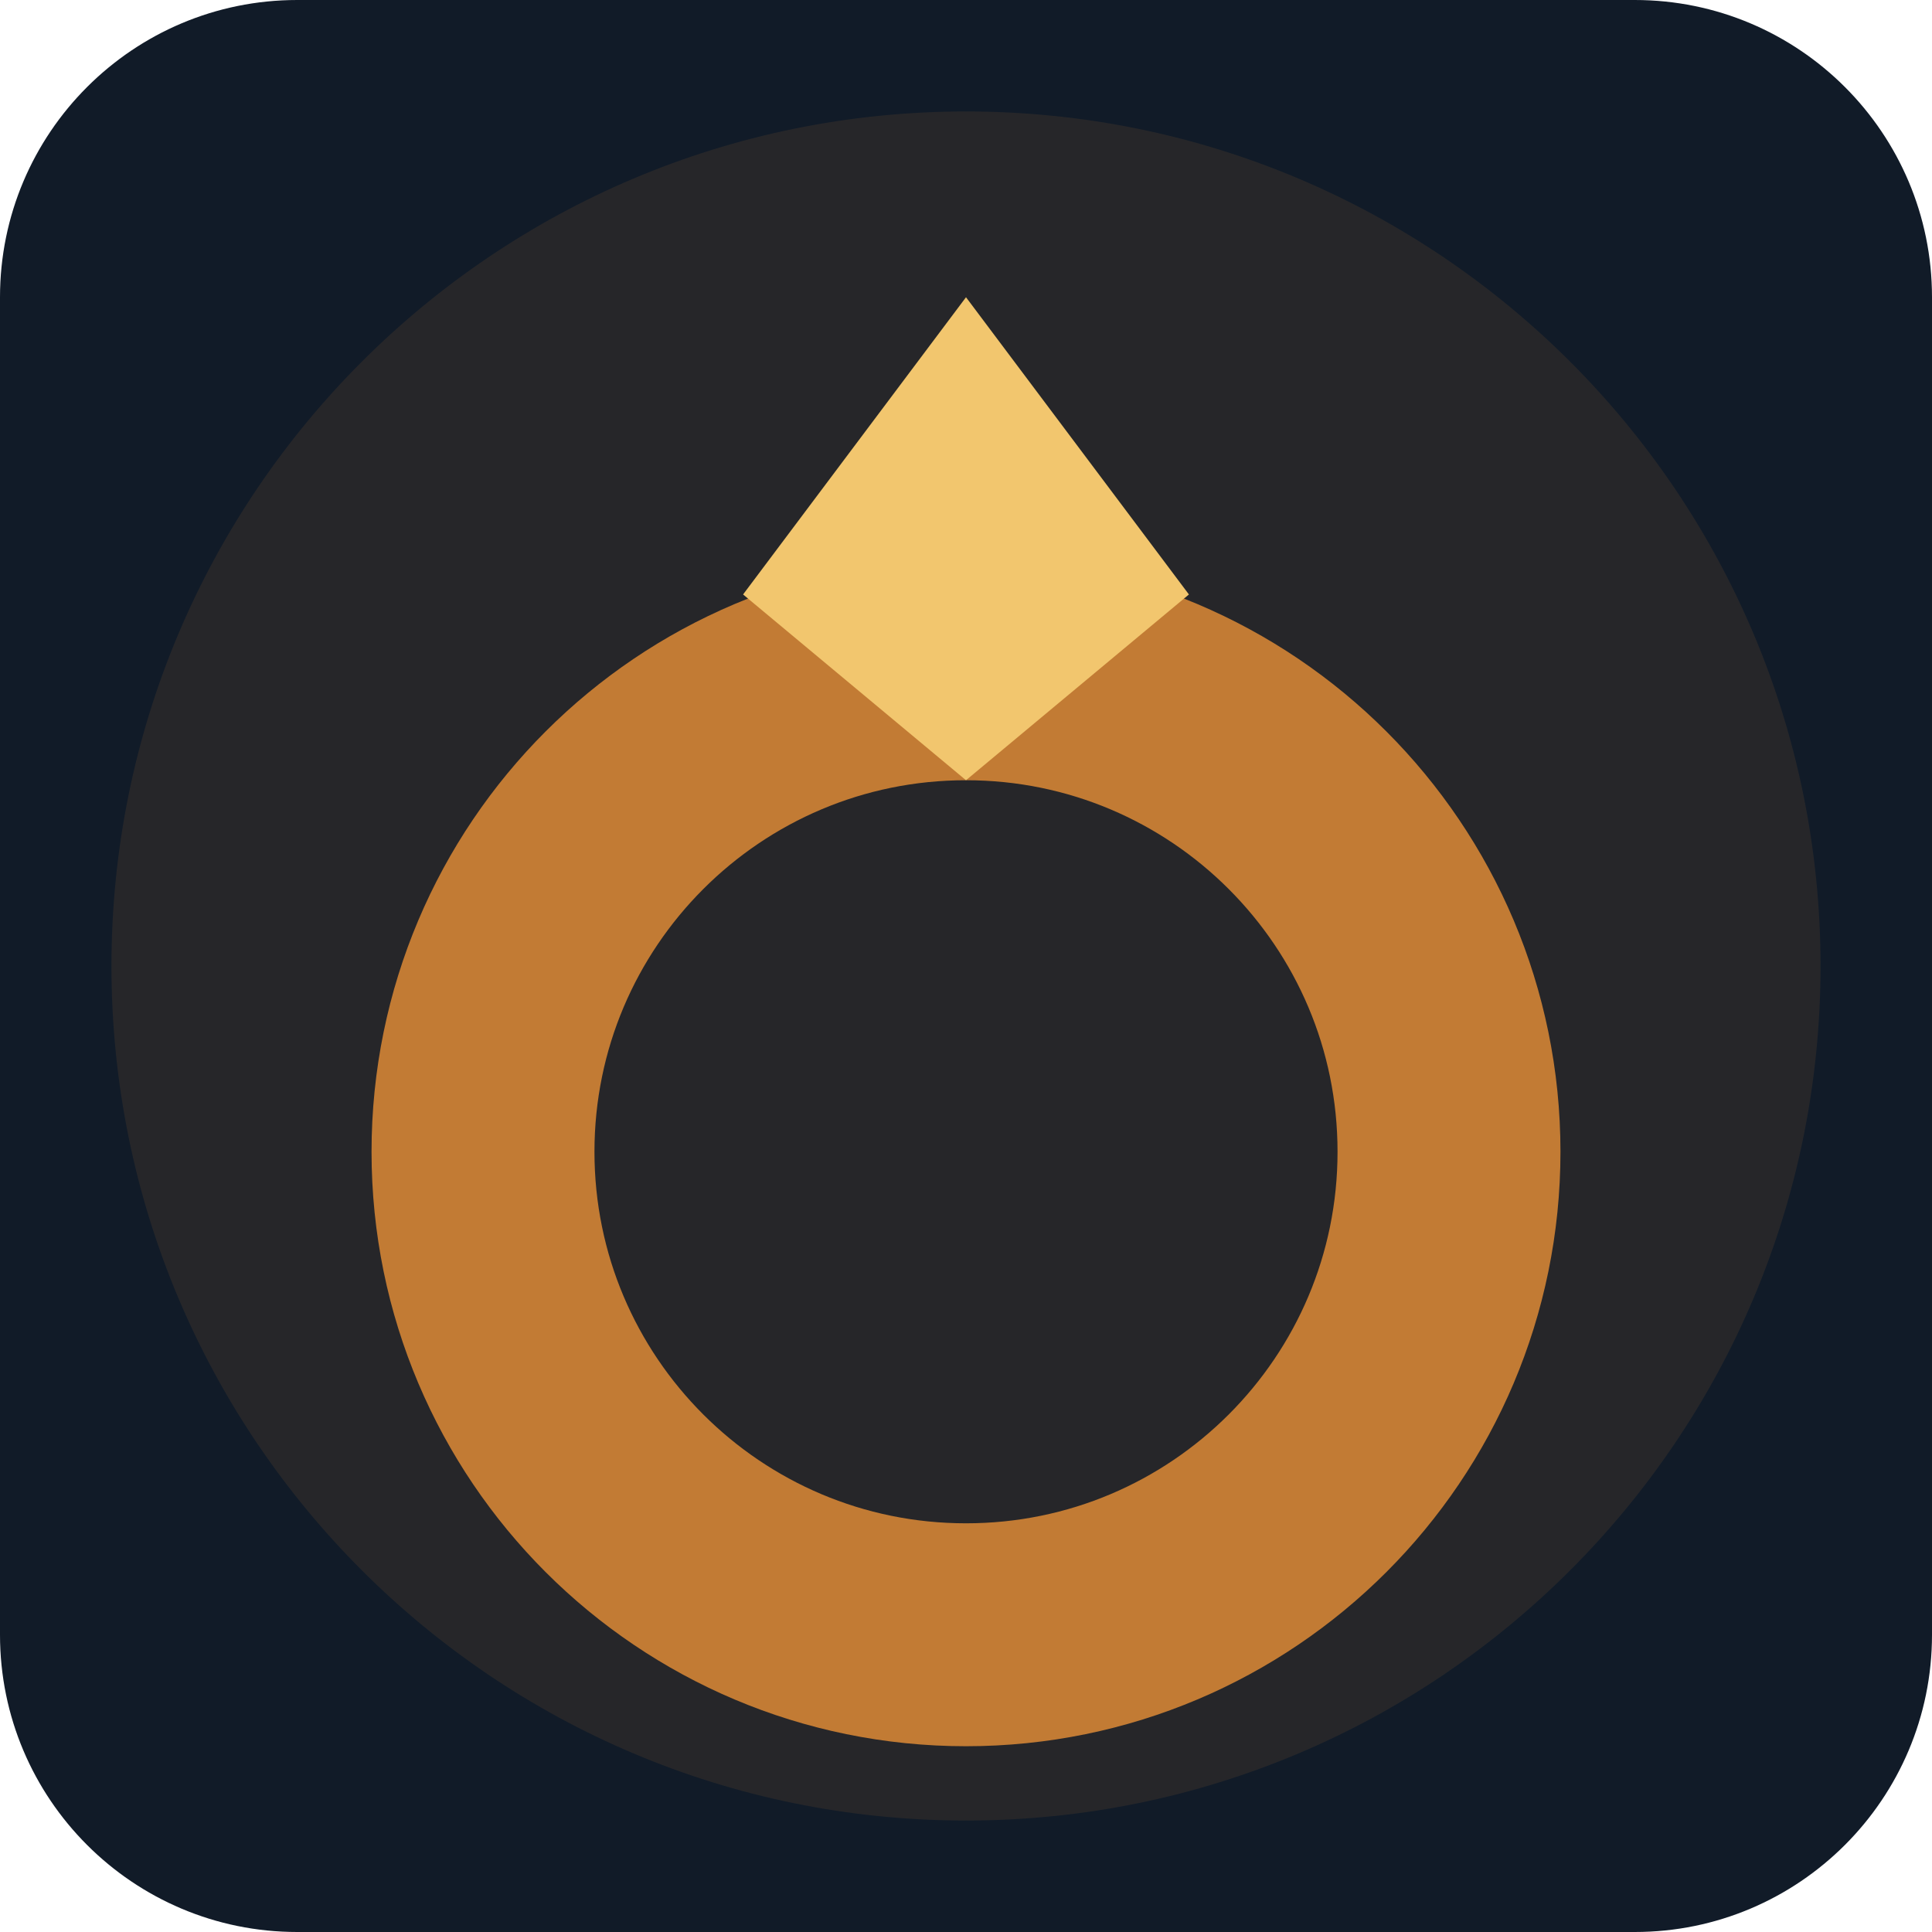
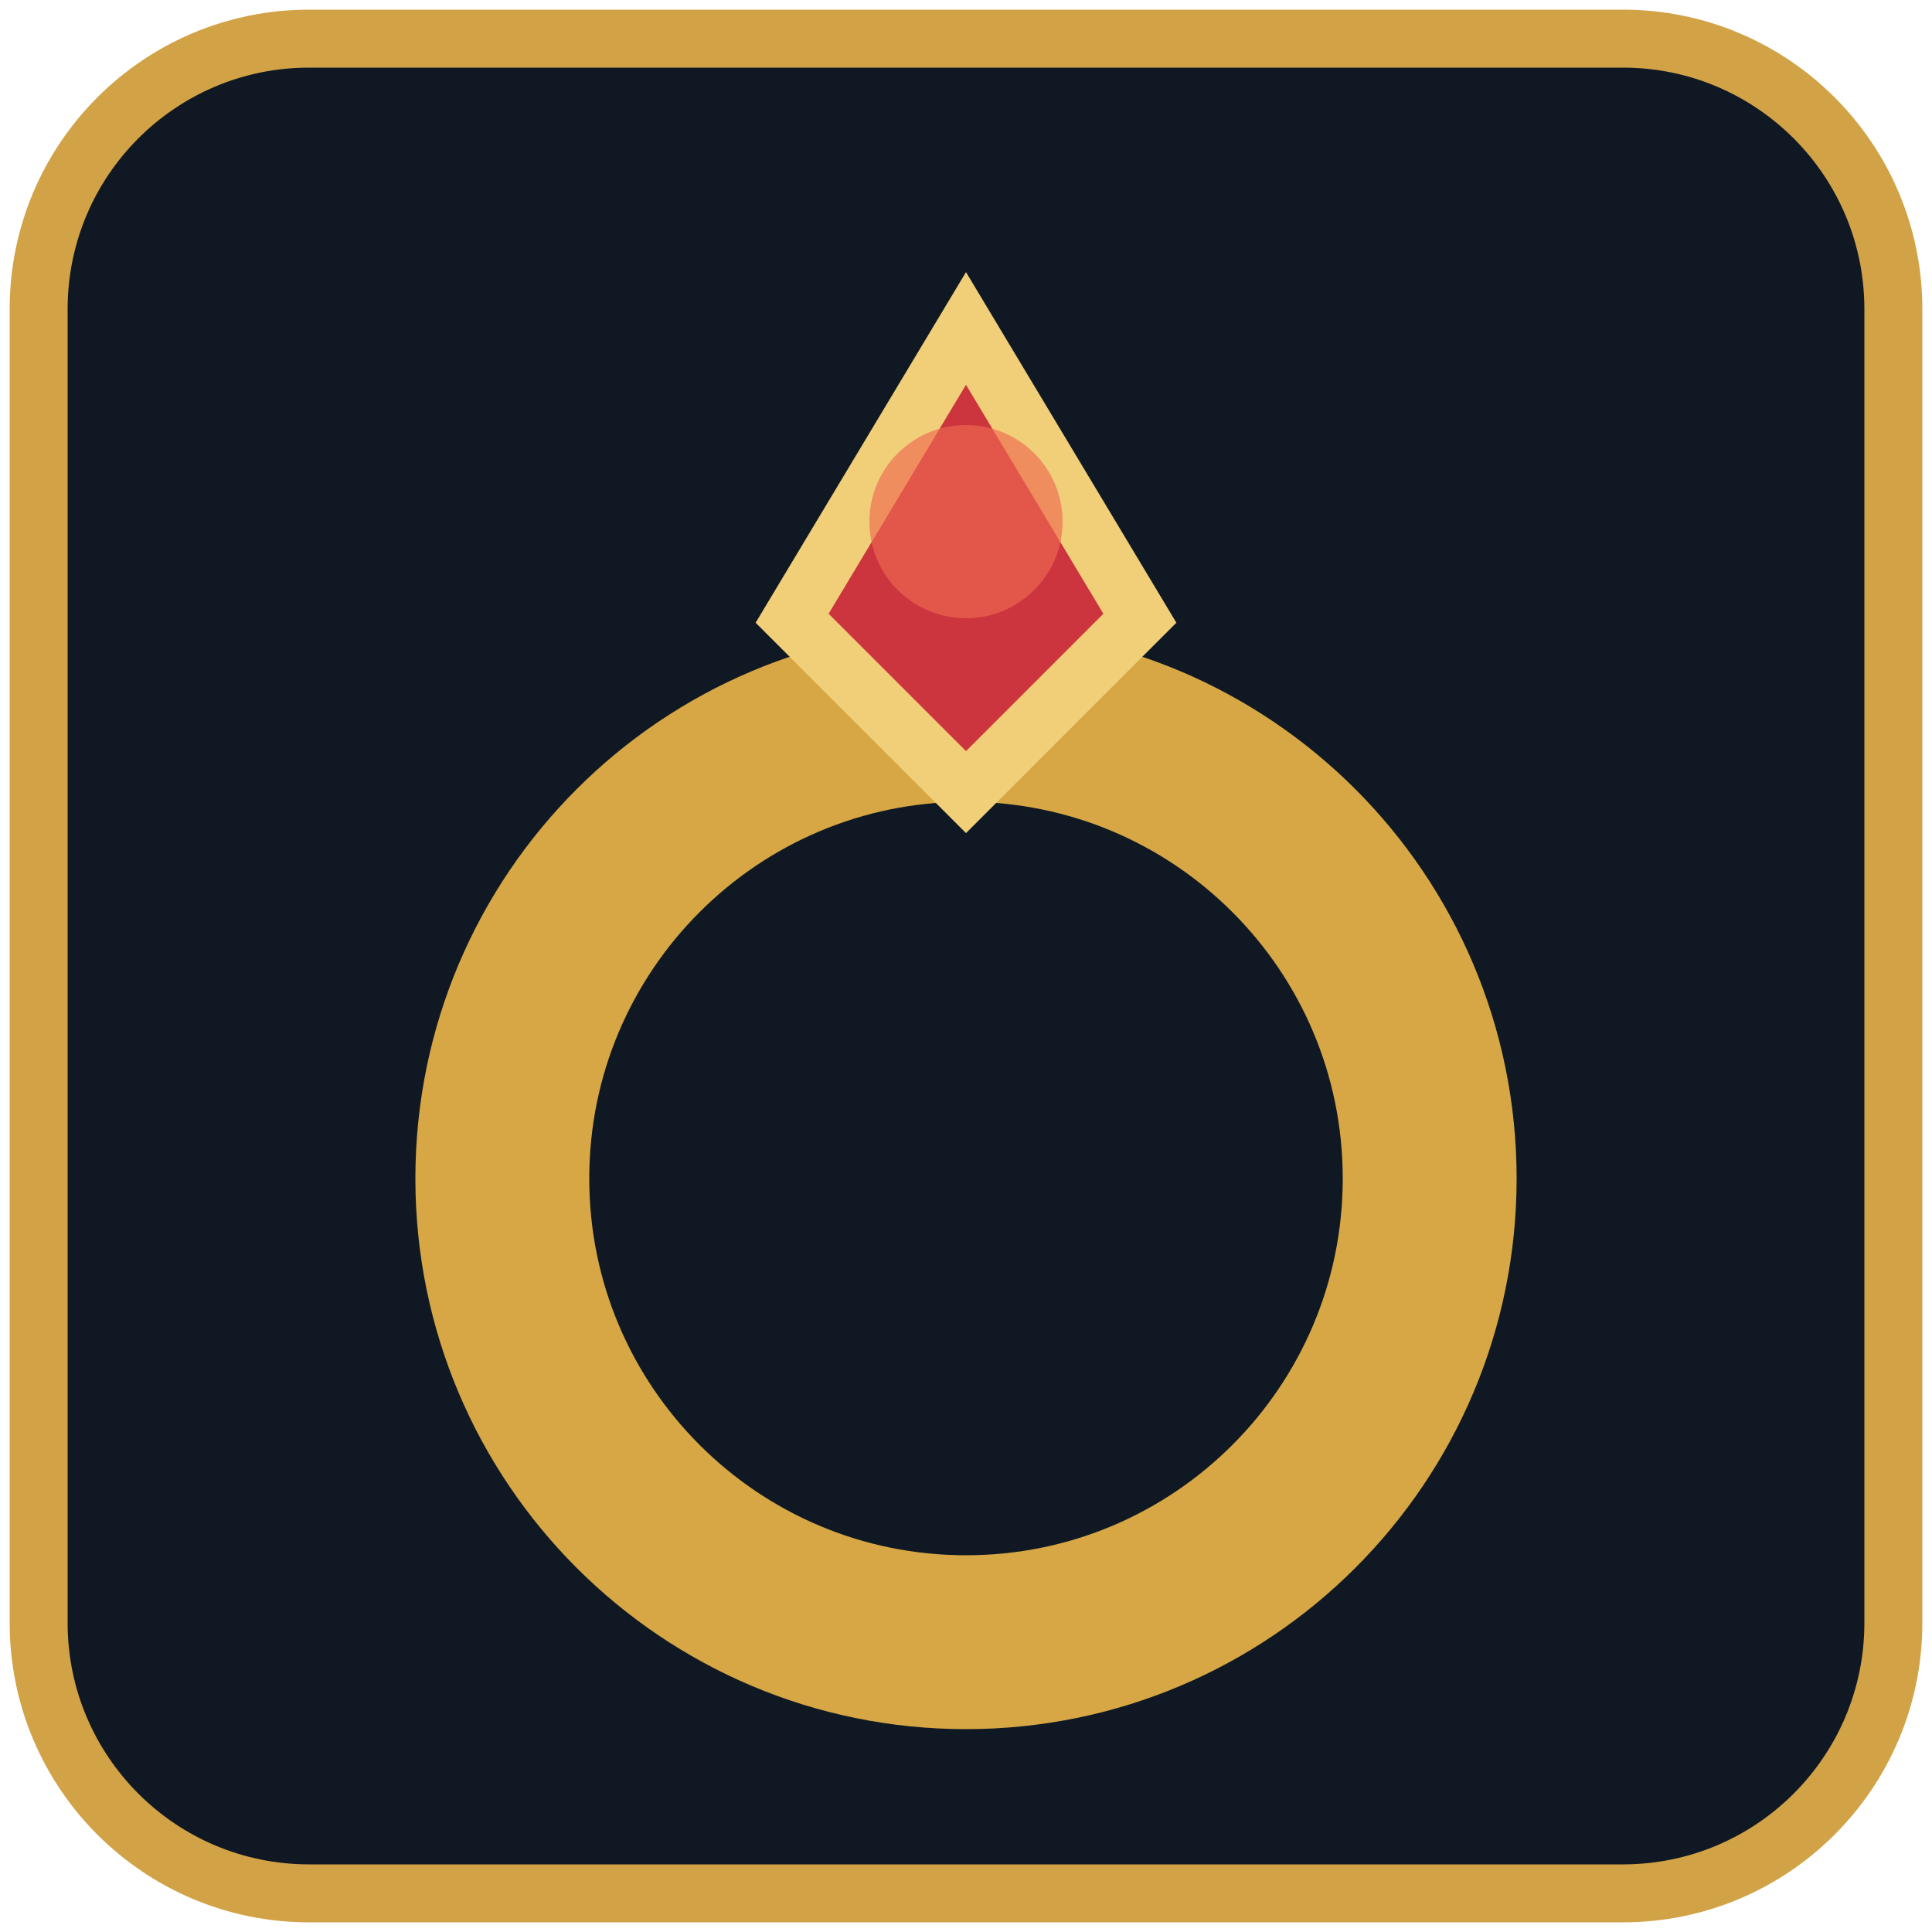
- <svg xmlns="http://www.w3.org/2000/svg" viewBox="0 0 52 52" role="img" aria-labelledby="t">
-   <rect width="52" height="52" rx="8" fill="#111b28" />
-   <circle cx="26" cy="26" r="23" fill="#c27b34" opacity=".12" />
-   <circle cx="26" cy="31" r="13" fill="none" stroke="#c27b34" stroke-width="6" />
-   <path d="M20 16l6-8 6 8-6 5z" fill="#f2c66e" />
+ <svg xmlns="http://www.w3.org/2000/svg" viewBox="0 0 100 100">
+   <defs>
+     <filter id="g">
+       <feGaussianBlur stdDeviation="1.4" />
+     </filter>
+   </defs>
+   <rect x="2" y="2" width="96" height="96" rx="14" fill="#101923" stroke="#d2a247" stroke-width="3" />
+   <circle cx="50" cy="61" r="24" fill="none" stroke="#d6a744" stroke-width="9" />
+   <path d="M41 32l9-15 9 15-9 9Z" fill="#cc353d" stroke="#f1cf79" stroke-width="3" />
+   <circle cx="50" cy="27" r="5" fill="#ef6a52" opacity=".65" />
</svg>
